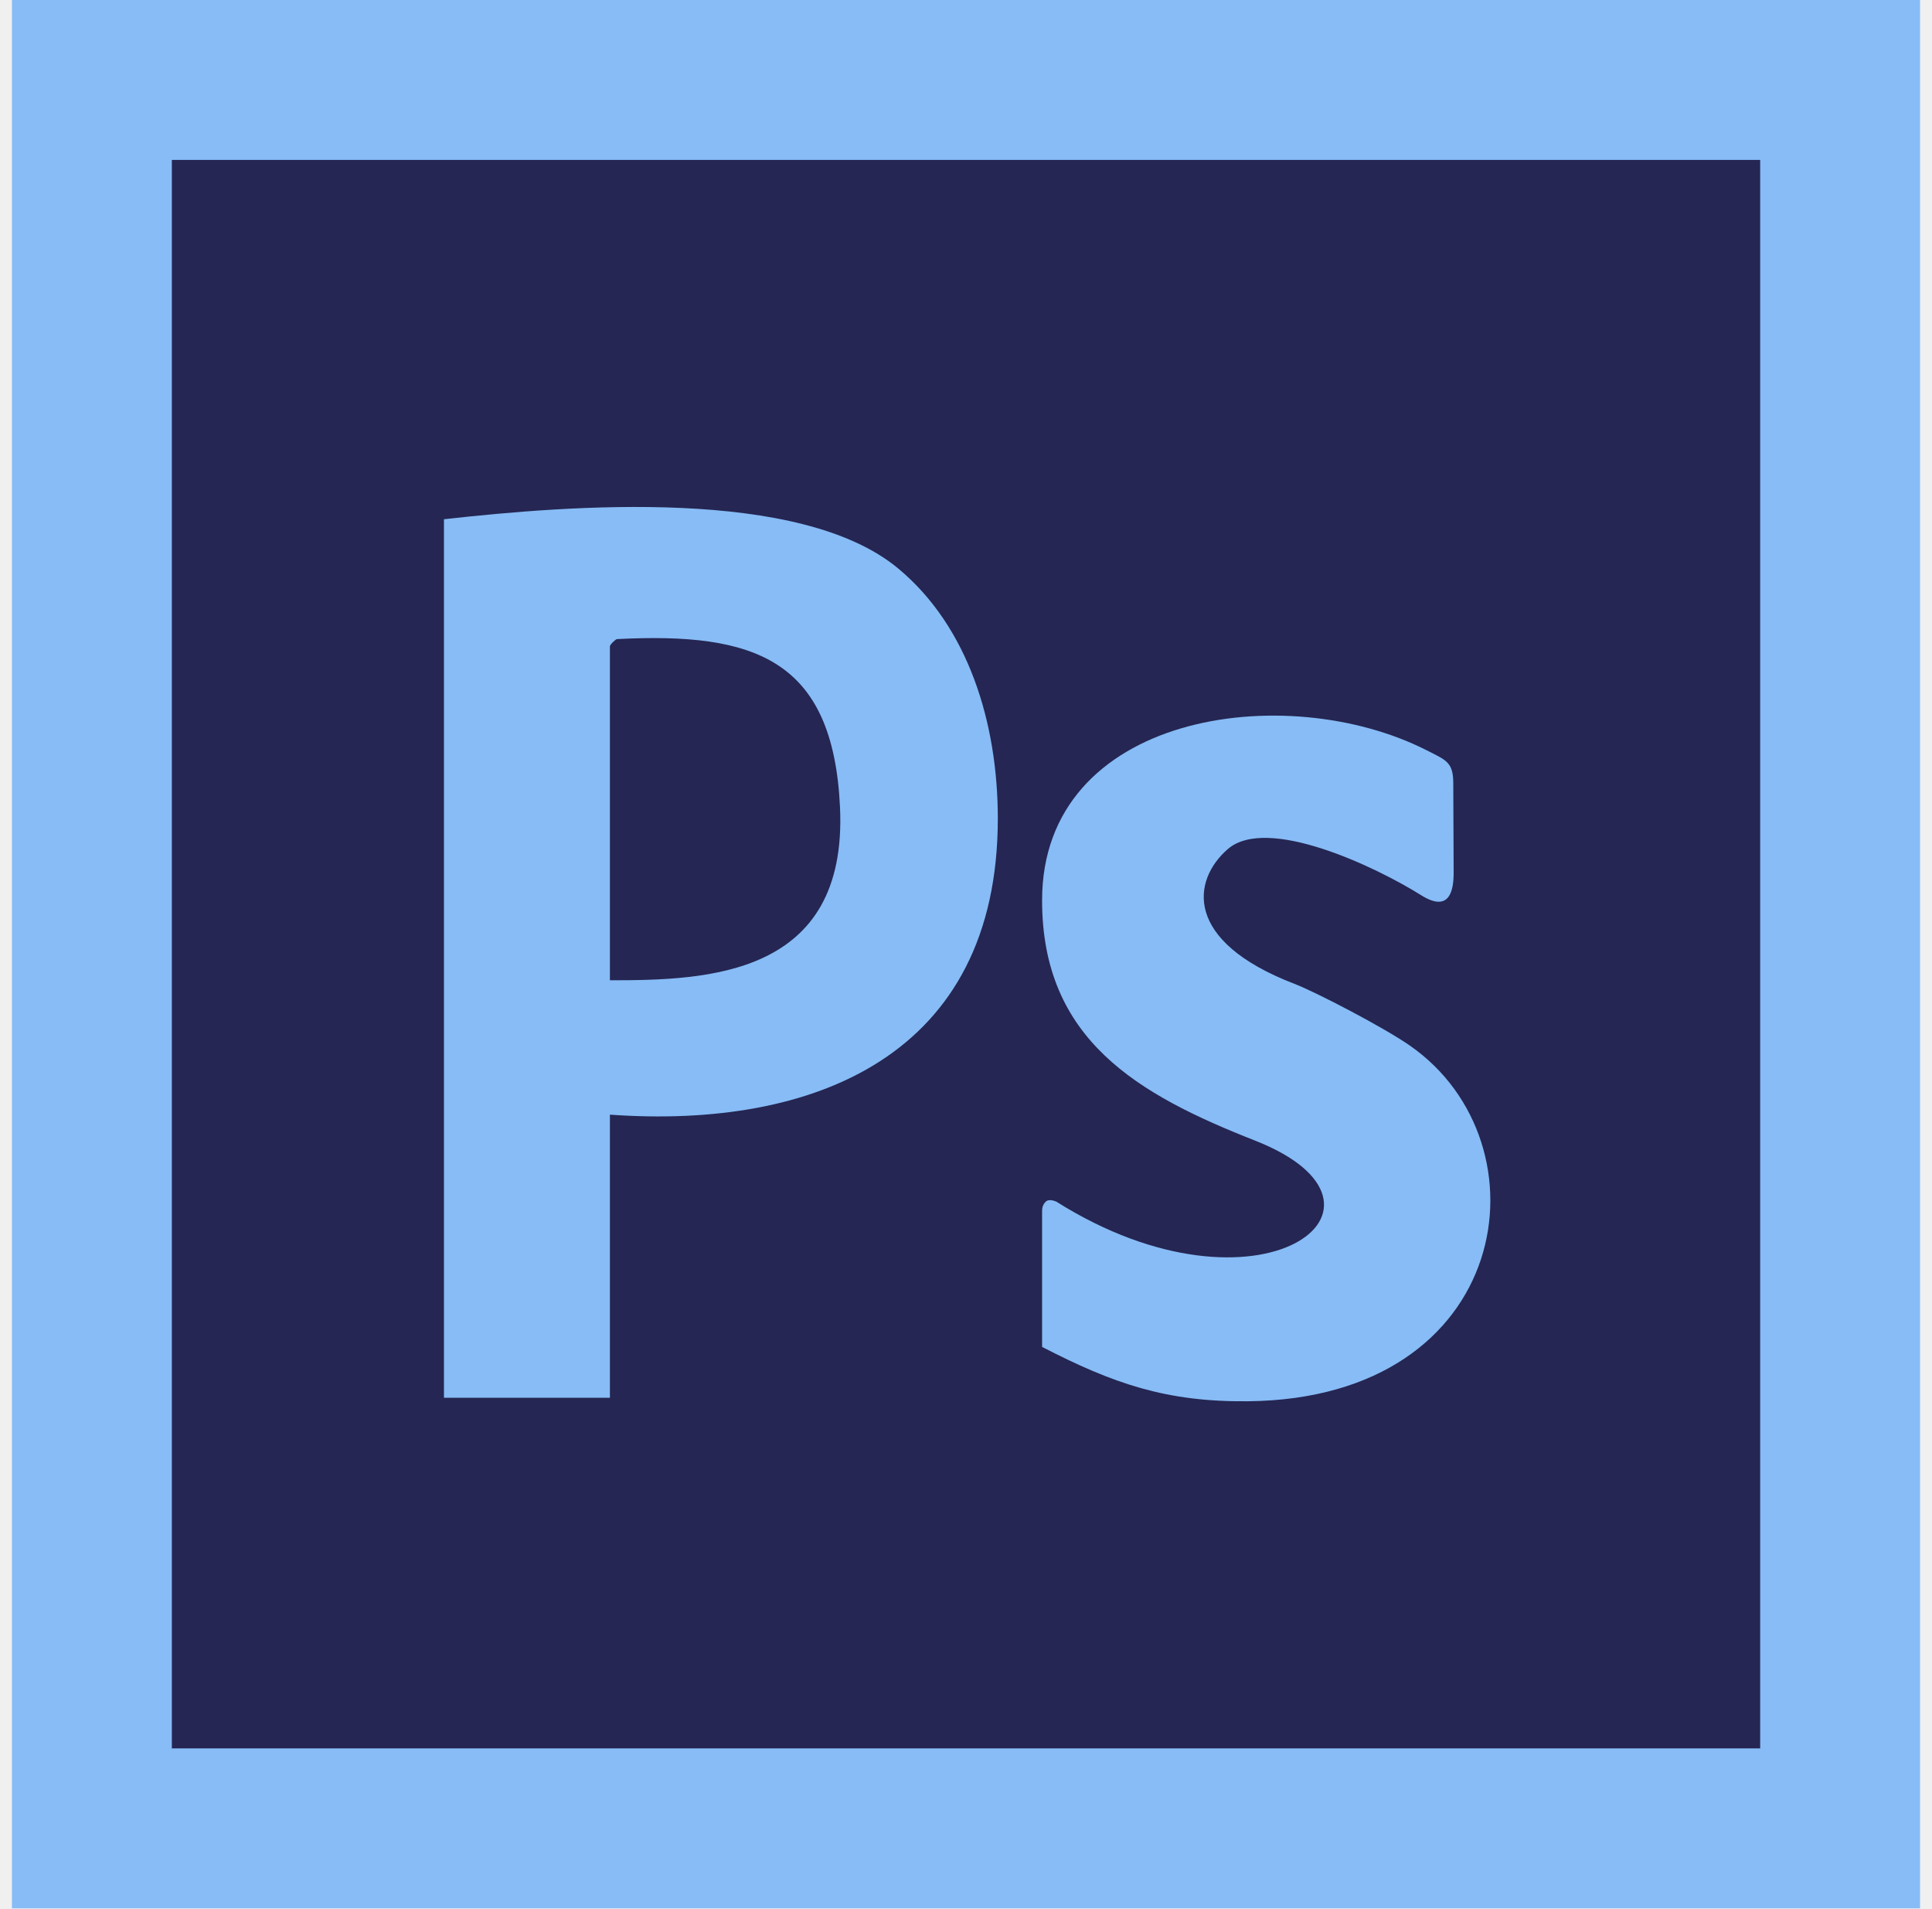
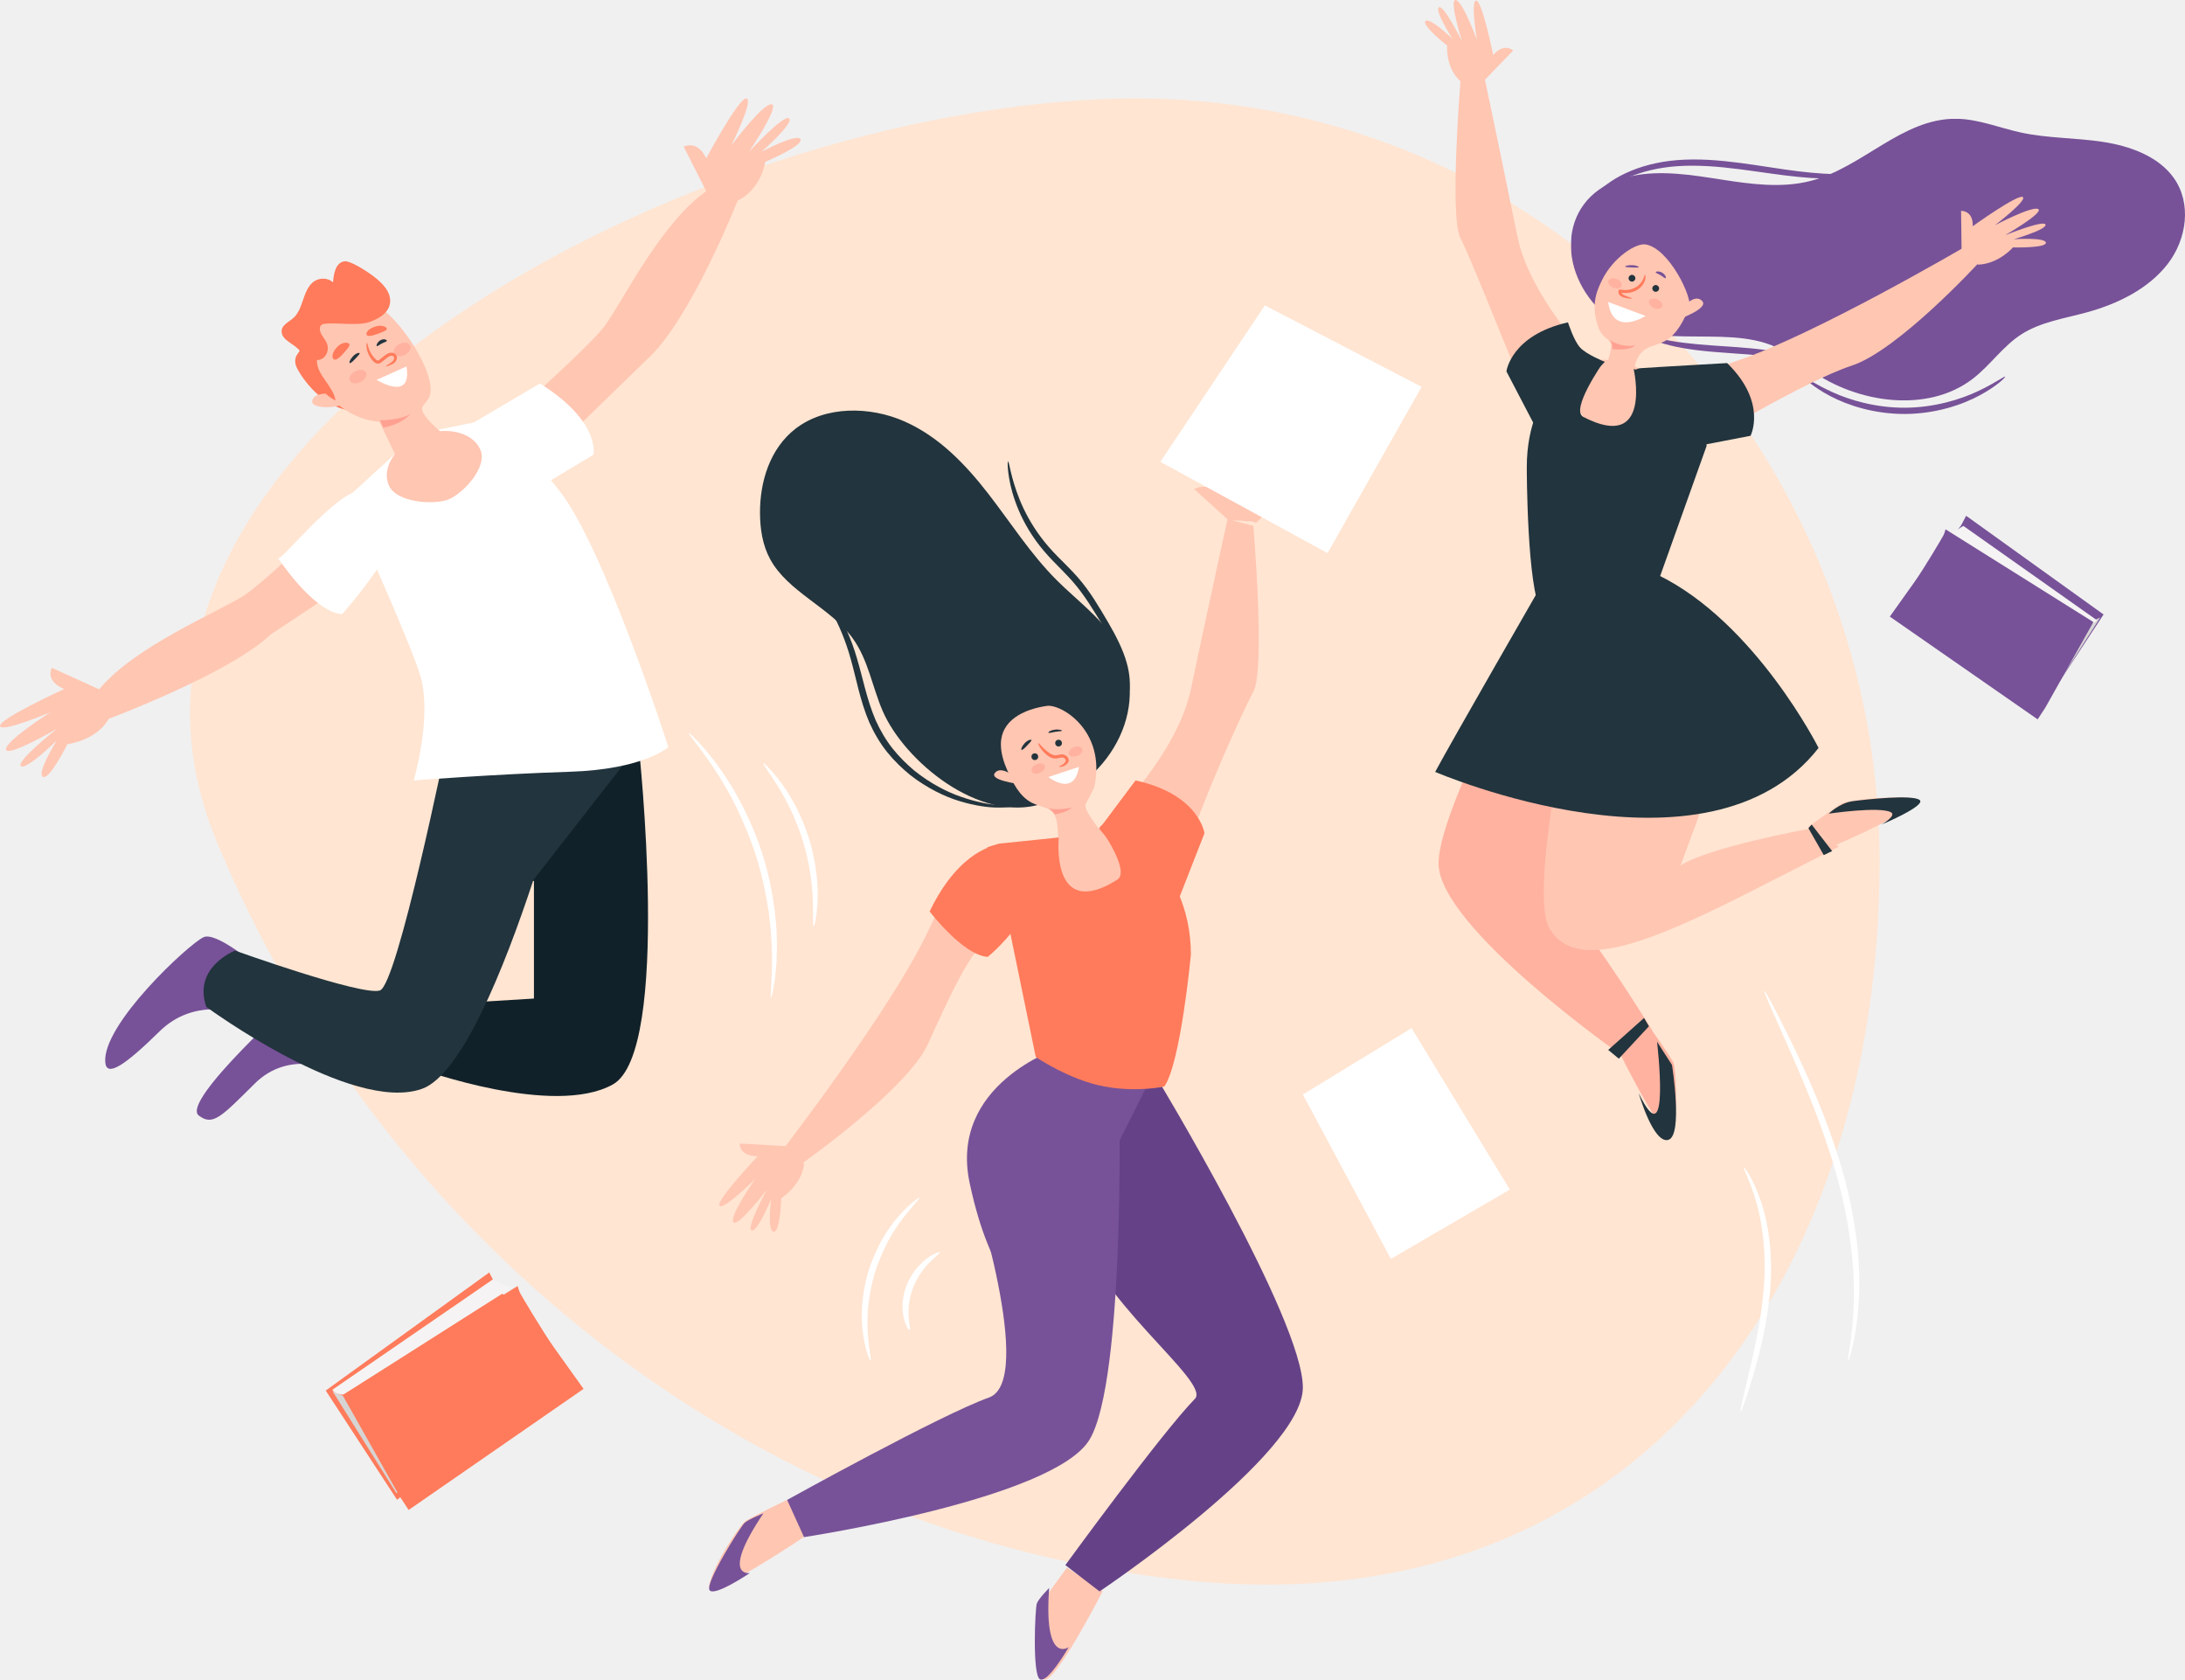
- <svg xmlns="http://www.w3.org/2000/svg" width="81" height="80" viewBox="0 0 81 80" fill="none">
-   <path d="M80.5 0H0.5V80H80.5V0Z" fill="#87BCF6" />
-   <path d="M73.796 6.704H7.205V73.295H73.796V6.704Z" fill="#252653" />
-   <path fill-rule="evenodd" clip-rule="evenodd" d="M59.812 31.452C53.889 28.446 43.69 29.902 43.69 37.745C43.69 43.586 47.706 45.885 52.617 47.815C59.595 50.556 52.813 55.736 44.294 50.379C44.294 50.379 43.989 50.228 43.839 50.379C43.69 50.53 43.69 50.681 43.69 50.837C43.69 50.988 43.69 56.465 43.69 56.465C46.667 57.999 48.89 58.779 52.327 58.743C63.416 58.628 65.013 47.945 59.115 43.836C58.045 43.087 55.181 41.594 54.276 41.246C49.588 39.446 49.986 36.887 51.474 35.597C53.118 34.167 57.678 36.331 59.595 37.537C60.758 38.26 60.95 37.361 60.945 36.57L60.929 32.83C60.929 31.941 60.624 31.868 59.812 31.452ZM25.571 40.793V27.093C25.571 27.026 25.809 26.792 25.871 26.792C31.64 26.495 34.922 27.629 35.217 33.829C35.553 40.944 29.624 41.095 25.571 41.095V40.793ZM18.613 21.767V58.597H25.571V46.728C34.121 47.342 41.834 44.257 41.834 34.313C41.834 30.302 40.593 26.266 37.652 23.827C33.542 20.415 23.938 21.174 18.613 21.767Z" fill="#87BCF6" />
+ <svg xmlns="http://www.w3.org/2000/svg" width="644" height="495" viewBox="0 0 644 495" fill="none">
+   <path fill-rule="evenodd" clip-rule="evenodd" d="M351.763 465.954C220.322 453.421 111.529 363.113 63.859 248C16.189 132.887 195.668 34.828 324.939 29.21C454.21 23.592 554 131.297 554 253.974C554 376.651 483.204 478.487 351.763 465.954Z" fill="#FFE5D2" />
+   <path fill-rule="evenodd" clip-rule="evenodd" d="M513.948 344.003C514.052 343.944 514.696 344.779 515.649 346.424C516.607 348.062 517.798 350.552 518.905 353.764C521.174 360.166 522.599 369.616 521.754 379.923C520.917 390.228 518.489 399.274 516.615 405.713C514.699 412.155 513.288 416.065 513.045 415.999C512.777 415.926 513.729 411.881 515.301 405.376C516.834 398.872 519.02 389.874 519.839 379.78C520.662 369.689 519.491 360.504 517.608 354.154C515.779 347.773 513.646 344.157 513.948 344.003Z" fill="white" />
+   <path fill-rule="evenodd" clip-rule="evenodd" d="M520.018 292.001C520.144 291.949 520.967 293.346 522.339 295.922C523.709 298.497 525.635 302.251 527.914 306.934C532.433 316.301 538.517 329.413 542.929 344.636C545.098 352.251 546.576 359.654 547.325 366.452C548.079 373.249 548.156 379.425 547.779 384.579C547.413 389.735 546.712 393.873 546.037 396.687C545.369 399.506 544.84 401.024 544.721 401C544.347 400.933 545.999 394.727 546.349 384.517C546.786 374.328 545.344 360.172 540.972 345.12C536.61 330.063 530.775 316.944 526.599 307.461C524.496 302.716 522.795 298.875 521.618 296.22C520.468 293.554 519.889 292.055 520.018 292.001Z" fill="white" />
+   <path fill-rule="evenodd" clip-rule="evenodd" d="M270.984 353.01C271.211 353.244 268.988 355.279 266.102 359.058C265.386 360.007 264.608 361.045 263.881 362.231C263.084 363.374 262.392 364.684 261.622 366.038C260.189 368.796 258.829 371.931 257.781 375.344C256.777 378.77 256.192 382.118 255.877 385.186C255.781 386.725 255.642 388.189 255.682 389.561C255.642 390.938 255.724 392.215 255.804 393.385C256.154 398.057 256.91 400.915 256.588 400.999C256.392 401.063 255.148 398.302 254.426 393.521C254.253 392.326 254.088 391.014 254.056 389.594C253.945 388.175 254.025 386.657 254.075 385.059C254.3 381.873 254.854 378.379 255.897 374.824C256.984 371.279 258.45 368.039 260.027 365.225C260.868 363.845 261.64 362.519 262.522 361.375C263.334 360.188 264.203 359.161 265.011 358.237C268.271 354.557 270.856 352.856 270.984 353.01Z" fill="white" />
+   <path fill-rule="evenodd" clip-rule="evenodd" d="M276.985 369.037C277.158 369.285 275.849 370.176 274.138 371.882C273.272 372.724 272.359 373.816 271.461 375.081C270.601 376.367 269.778 377.843 269.13 379.471C268.512 381.106 268.139 382.721 267.926 384.207C267.756 385.695 267.718 387.054 267.818 388.194C267.984 390.475 268.399 391.897 268.089 391.996C267.868 392.079 266.935 390.778 266.365 388.368C266.068 387.166 265.946 385.694 266.022 384.064C266.143 382.439 266.493 380.656 267.171 378.869C267.875 377.09 268.835 375.496 269.865 374.149C270.932 372.822 272.048 371.731 273.113 370.948C275.231 369.361 276.867 368.848 276.985 369.037Z" fill="white" />
+   <path fill-rule="evenodd" clip-rule="evenodd" d="M203.016 216.006C203.118 215.921 204 216.746 205.515 218.32C206.284 219.098 207.193 220.079 208.155 221.288C209.126 222.487 210.295 223.817 211.392 225.417C211.957 226.206 212.551 227.032 213.169 227.894C213.78 228.761 214.334 229.71 214.952 230.669C216.215 232.572 217.347 234.721 218.579 236.963C220.904 241.51 223.128 246.671 224.899 252.265C226.613 257.876 227.701 263.357 228.352 268.373C228.6 270.892 228.878 273.28 228.907 275.529C228.937 276.652 229.015 277.735 228.998 278.779C228.973 279.821 228.947 280.82 228.924 281.775C228.919 283.686 228.699 285.404 228.57 286.914C228.453 288.425 228.253 289.716 228.052 290.766C227.681 292.869 227.413 294.018 227.278 294C226.93 293.956 227.585 289.294 227.53 281.761C227.512 280.819 227.495 279.835 227.476 278.807C227.453 277.78 227.338 276.714 227.274 275.611C227.176 273.4 226.84 271.056 226.549 268.587C225.809 263.669 224.69 258.304 223.007 252.797C221.268 247.306 219.139 242.223 216.944 237.713C215.777 235.49 214.716 233.349 213.535 231.443C212.956 230.483 212.442 229.53 211.875 228.656C211.303 227.785 210.754 226.948 210.23 226.149C205.966 219.796 202.747 216.223 203.016 216.006Z" fill="white" />
+   <path fill-rule="evenodd" clip-rule="evenodd" d="M225.021 225.007C225.186 224.866 227.414 226.865 230.248 230.716C231.674 232.633 233.177 235.05 234.639 237.836C236.06 240.642 237.415 243.827 238.497 247.28C239.546 250.742 240.212 254.124 240.611 257.219C240.961 260.321 241.07 263.131 240.958 265.484C240.762 270.193 240.023 273.032 239.806 273C239.494 272.963 239.744 270.089 239.586 265.483C239.522 263.181 239.275 260.448 238.839 257.442C238.354 254.442 237.654 251.171 236.637 247.808C235.585 244.454 234.319 241.343 233.026 238.573C231.688 235.82 230.347 233.398 229.096 231.431C226.618 227.483 224.781 225.201 225.021 225.007Z" fill="white" />
+   <path fill-rule="evenodd" clip-rule="evenodd" d="M145.925 378.341L144.194 375L96 409.805L117.026 442L165 403.768L145.925 378.341Z" fill="#FF7B5B" />
+   <path fill-rule="evenodd" clip-rule="evenodd" d="M98 410L116.798 440L118 439.505L101.26 411.455L98 410Z" fill="#D7D4D4" />
+   <path fill-rule="evenodd" clip-rule="evenodd" d="M145.341 377L98 409.537C98 409.537 98.198 410.236 99.373 410.667C100.55 411.097 101.23 410.988 101.23 410.988L151 379.377C151 379.377 148.131 378.758 147.09 378.037C146.048 377.314 145.341 377 145.341 377Z" fill="#F5F3F3" />
+   <path fill-rule="evenodd" clip-rule="evenodd" d="M152.556 379L101 411.208L117.745 440.89L120.442 445L172 409.311C172 409.311 166.57 401.73 163.309 397.153C160.049 392.576 153.648 381.782 153.3 381.09C152.951 380.399 152.556 379 152.556 379Z" fill="#FF7B5B" />
+   <path fill-rule="evenodd" clip-rule="evenodd" d="M578.034 154.793L579.488 152L620 181.091L602.326 208L562 176.044L578.034 154.793Z" fill="#775298" />
+   <path fill-rule="evenodd" clip-rule="evenodd" d="M619 182L603.023 207L602 206.589L616.23 183.213L619 182Z" fill="#D7D4D4" />
+   <path fill-rule="evenodd" clip-rule="evenodd" d="M578.699 155L618 182.753C618 182.753 617.834 183.348 616.86 183.716C615.883 184.083 615.318 183.989 615.318 183.989L574 157.028C574 157.028 576.382 156.501 577.246 155.885C578.11 155.268 578.699 155 578.699 155Z" fill="#F5F3F3" />
+   <path fill-rule="evenodd" clip-rule="evenodd" d="M573.432 156L617 183.328L602.851 208.513L600.571 212L557 181.717C557 181.717 561.59 175.284 564.345 171.401C567.102 167.518 572.509 158.359 572.803 157.772C573.098 157.187 573.432 156 573.432 156Z" fill="#775298" />
+   <path fill-rule="evenodd" clip-rule="evenodd" d="M88.988 103C88.988 103 85.882 104.974 87.434 108.266C88.988 111.557 95.795 121.322 104.991 120.992C105.368 120.98 93.406 103 93.406 103H88.988Z" fill="#FF7B5B" />
+   <path fill-rule="evenodd" clip-rule="evenodd" d="M75 284.112C75 284.112 63.616 274.482 59.971 276.207C55.519 278.315 30.032 301.963 31.028 313.103C31.438 317.666 37.047 313.757 47.041 303.939C57.039 294.122 69.627 298.329 69.627 298.329L75 284.112Z" fill="#775298" />
+   <path fill-rule="evenodd" clip-rule="evenodd" d="M102 300.788L88.378 293C88.378 293 53.069 324.548 58.585 328.755C62.769 331.944 65.229 329.083 75.137 319.289C85.044 309.498 97.596 315.128 97.596 315.128L102 300.788Z" fill="#775298" />
+   <path fill-rule="evenodd" clip-rule="evenodd" d="M185.432 198L188 232L131 218.154L185.432 198Z" fill="#F3A683" />
+   <path fill-rule="evenodd" clip-rule="evenodd" d="M131.39 219C131.39 219 181.572 221.955 188.254 219.872C188.254 219.872 198.06 309.893 180.611 319.605C163.16 329.32 124 315.096 124 315.096L134.573 295.669L157.37 294.281V259.591L155.735 259.937L131.39 219Z" fill="#112129" />
+   <path fill-rule="evenodd" clip-rule="evenodd" d="M69.27 280.148C69.27 280.148 56.758 284.985 60.806 296.732C60.806 296.732 103.519 328.168 124.303 320.913C135.947 316.849 148.456 285.84 157.206 259.347L188 219.868C188 219.868 173.477 220.55 168.632 220.533C159.372 220.5 131.629 219 131.629 219C131.629 219 117.138 290.168 111.975 291.894C106.811 293.62 69.27 280.148 69.27 280.148Z" fill="#22343D" />
+   <path fill-rule="evenodd" clip-rule="evenodd" d="M143 129.376C143 129.376 172.989 103.072 178.171 96.148C183.353 89.227 194.463 66.038 208.157 56.348L201.494 43.196C201.494 43.196 205.568 41.12 208.157 46.656C208.157 46.656 217.782 28.66 220.004 29.005C222.227 29.351 215.563 42.85 215.563 42.85C215.563 42.85 224.82 30.389 227.411 30.736C230 31.082 220.746 44.743 220.746 44.743C220.746 44.743 231.111 33.505 232.593 34.889C234.074 36.274 224.448 44.743 224.448 44.743C224.448 44.743 234.813 39.18 235.924 41.014C237.035 42.85 225.559 47.694 225.559 47.694C225.559 47.694 224.448 55.655 217.415 59.115C217.415 59.115 203.488 94.292 190.9 105.712L150.464 145L143 129.376Z" fill="#FFC6B2" />
+   <path fill-rule="evenodd" clip-rule="evenodd" d="M107.59 143C107.59 143 79.304 170.751 71.886 175.524C64.466 180.296 39.672 190.452 29.228 203.149L15.285 196.805C15.285 196.805 13.037 200.587 18.909 203.057C18.909 203.057 -0.345 211.875 0.005 213.954C0.351 216.031 14.786 209.936 14.786 209.936C14.786 209.936 1.432 218.462 1.777 220.883C2.122 223.304 16.753 214.791 16.753 214.791C16.753 214.791 4.691 224.363 6.152 225.758C7.61 227.154 16.72 218.248 16.72 218.248C16.72 218.248 10.699 227.873 12.644 228.927C14.586 229.98 19.852 219.312 19.852 219.312C19.852 219.312 28.338 218.352 32.09 211.816C32.09 211.816 67.569 198.576 79.849 186.931L124 157.591L107.59 143Z" fill="#FFC6B2" />
+   <path fill-rule="evenodd" clip-rule="evenodd" d="M118.415 131.969L104 145.133L107.656 159.972C107.656 159.972 121.857 191.778 124.004 199.537C127.342 211.603 121.944 230 121.944 230C121.944 230 146.02 228.135 167.927 227.443C189.833 226.749 197 220.166 197 220.166C197 220.166 178.006 161.154 164.892 144.657C151.777 128.164 147.007 123 147.007 123L127.698 126.937L118.415 131.969Z" fill="white" />
+   <path fill-rule="evenodd" clip-rule="evenodd" d="M159.948 143L174.907 134.005C174.907 134.005 177.192 124.368 159.153 113L138 125.475L159.948 143Z" fill="white" />
+   <path fill-rule="evenodd" clip-rule="evenodd" d="M106.75 144.277C98.585 145.342 83.664 164.584 82 164.548C82 164.548 92.501 180.483 100.82 181C100.82 181 137.427 140.276 106.75 144.277Z" fill="white" />
+   <path fill-rule="evenodd" clip-rule="evenodd" d="M136 132.031C136 132.031 123.989 123.624 124.405 120.272C124.511 119.428 126.176 118.057 126.608 116.841C128.937 110.295 117.709 93.429 110.81 89.874C105.383 87.078 107.762 86.831 96.34 93.19C84.918 99.549 91.425 110.545 96.526 116.232C101.348 121.608 106.87 123.911 111.839 124.299L118.903 139L136 132.031Z" fill="#FFC6B2" />
+   <path fill-rule="evenodd" clip-rule="evenodd" d="M114.597 143.011C112.363 137.804 116.593 131.245 124.047 128.357C131.504 125.467 139.355 127.346 141.594 132.55C143.826 137.756 136.325 145.582 132.138 147.205C127.95 148.828 116.83 148.216 114.597 143.011Z" fill="#FFC6B2" />
+   <path fill-rule="evenodd" clip-rule="evenodd" d="M96.358 116.004C96.358 116.004 92.451 115.809 92.018 118.157C91.583 120.506 99.178 120.506 102 118.744L96.358 116.004Z" fill="#FFC6B2" />
+   <path fill-rule="evenodd" clip-rule="evenodd" d="M98.901 118C98.162 113.626 93.177 110.373 93.425 106.111C95.815 106.129 97.35 103.362 96.263 100.996C95.834 100.067 95.109 99.272 94.646 98.355C94.184 97.439 94.061 96.239 94.77 95.722C95.106 95.477 95.561 95.434 95.996 95.394C99.539 95.053 105.609 96.047 108.87 94.917C111.975 93.841 115.301 91.749 114.978 88.193C114.696 85.097 111.771 82.587 109.085 80.69C107.546 79.602 103.148 76.758 101.489 77.016C98.956 77.41 98.342 80.57 98.16 83.214C96.388 81.637 93.775 81.889 92.234 83.173C90.694 84.456 89.964 86.495 89.294 88.463C88.621 90.432 87.909 92.476 86.389 93.784C84.973 95.003 82.733 95.925 83.026 97.998C83.376 100.469 86.828 101.348 88.424 103.455C88.031 102.938 87.698 106.237 87.924 106.796C88.605 108.481 90.305 109.596 91.534 110.884C94.152 113.631 95.432 116.397 98.901 118Z" fill="#FF7B5B" />
+   <path fill-rule="evenodd" clip-rule="evenodd" d="M119.8 108L111 111.941C111 111.941 121.57 118.586 119.8 108Z" fill="white" />
+   <path fill-rule="evenodd" clip-rule="evenodd" d="M107.856 109.766C108.317 110.636 107.635 111.893 106.333 112.574C105.032 113.255 103.604 113.103 103.143 112.234C102.684 111.364 103.365 110.108 104.666 109.426C105.969 108.745 107.395 108.897 107.856 109.766Z" fill="#FFB2A0" />
+   <path fill-rule="evenodd" clip-rule="evenodd" d="M120.856 101.766C121.317 102.636 120.635 103.893 119.333 104.574C118.032 105.255 116.604 105.103 116.143 104.234C115.684 103.364 116.365 102.107 117.666 101.426C118.969 100.745 120.395 100.897 120.856 101.766Z" fill="#FFB2A0" />
+   <path fill-rule="evenodd" clip-rule="evenodd" d="M113.791 107.985C113.751 107.936 113.914 107.731 114.293 107.47C114.655 107.203 115.284 106.916 115.751 106.435C116.214 105.97 116.38 104.999 115.672 104.862C114.936 104.624 114.099 105.43 113.141 106.196C112.903 106.384 112.669 106.571 112.436 106.754C112.219 106.945 111.762 107.224 111.288 107.167C110.384 107.028 109.999 106.452 109.652 106.067C108.958 105.216 108.529 104.325 108.292 103.555C107.822 101.997 108.033 100.992 108.146 101C108.304 100.993 108.356 101.96 108.953 103.33C109.254 104.01 109.704 104.784 110.359 105.514C110.679 105.884 111.081 106.23 111.367 106.241C111.487 106.246 111.581 106.207 111.807 106.027C112.037 105.843 112.268 105.656 112.503 105.469C112.986 105.096 113.404 104.719 113.956 104.368C114.493 104.023 115.258 103.805 115.944 104.027C116.675 104.211 117.105 105.025 116.978 105.592C116.895 106.169 116.594 106.594 116.253 106.905C115.531 107.481 114.886 107.62 114.48 107.794C114.063 107.945 113.835 108.039 113.791 107.985Z" fill="#FF7B5B" />
+   <path fill-rule="evenodd" clip-rule="evenodd" d="M112 123.851C112 123.851 117.834 123.883 121 122C121 122 118.322 125.177 112.964 126L112 123.851Z" fill="#FFA192" />
+   <path fill-rule="evenodd" clip-rule="evenodd" d="M113.997 100.444C113.952 100.743 113.263 100.835 112.535 101.229C111.797 101.595 111.264 102.137 111.059 101.968C110.848 101.832 111.197 100.754 112.194 100.239C113.189 99.722 114.062 100.163 113.997 100.444Z" fill="#22343D" />
+   <path fill-rule="evenodd" clip-rule="evenodd" d="M103.063 106.973C102.849 106.819 103.184 105.931 103.998 105.042C104.822 104.135 105.875 103.832 105.986 104.086C106.103 104.333 105.462 104.908 104.74 105.706C104.007 106.501 103.294 107.141 103.063 106.973Z" fill="#22343D" />
+   <path fill-rule="evenodd" clip-rule="evenodd" d="M98.351 105.88C97.922 105.566 97.589 104.222 99.227 102.412C100.881 100.561 102.729 100.887 102.95 101.401C103.188 101.906 102.573 102.624 101.122 104.252C99.648 105.874 98.814 106.224 98.351 105.88Z" fill="#FF7B5B" />
+   <path fill-rule="evenodd" clip-rule="evenodd" d="M108.074 98.692C107.829 98.295 108.099 97.14 110.301 96.336C112.533 95.504 114.021 96.421 114 96.898C113.996 97.372 113.155 97.704 111.194 98.436C109.218 99.155 108.338 99.124 108.074 98.692Z" fill="#FF7B5B" />
+   <path fill-rule="evenodd" clip-rule="evenodd" d="M590.994 111.019C591.143 111.155 588.692 113.688 583.605 116.448C578.582 119.205 570.678 121.937 561.587 121.999C552.495 122.061 544.548 119.435 539.48 116.747C534.352 114.058 531.86 111.556 532.006 111.418C532.218 111.172 535.005 113.282 540.141 115.592C545.227 117.911 552.893 120.213 561.571 120.155C570.252 120.094 577.878 117.689 582.928 115.302C588.024 112.922 590.779 110.775 590.994 111.019Z" fill="#775298" />
+   <path fill-rule="evenodd" clip-rule="evenodd" d="M535.997 107.952C535.859 108.241 533.164 107.173 528.624 106.206C526.362 105.696 523.616 105.302 520.558 104.939C517.489 104.615 514.097 104.357 510.514 104.114C506.93 103.874 503.5 103.598 500.384 103.23C497.269 102.835 494.469 102.365 492.163 101.769C487.533 100.615 484.911 99.249 485.002 99.056C485.123 98.765 487.88 99.664 492.465 100.453C494.752 100.87 497.512 101.193 500.586 101.485C503.667 101.754 507.069 101.974 510.658 102.215C514.249 102.459 517.685 102.774 520.798 103.2C523.909 103.667 526.7 104.211 528.983 104.903C533.567 106.24 536.1 107.77 535.997 107.952Z" fill="#775298" />
+   <mask id="mask0_0_574" style="mask-type:luminance" maskUnits="userSpaceOnUse" x="463" y="35" width="181" height="83">
+     <path fill-rule="evenodd" clip-rule="evenodd" d="M463 35H644V118H463V35Z" fill="white" />
+   </mask>
+   <g mask="url(#mask0_0_574)">
+     <path fill-rule="evenodd" clip-rule="evenodd" d="M481.206 51.812C489.821 50.101 498.746 51.574 507.432 52.928C516.119 54.283 525.137 55.505 533.63 53.323C548.963 49.383 560.604 34.884 576.505 35.001C583.052 35.048 589.223 37.665 595.602 39.05C603.523 40.77 611.775 40.585 619.799 41.812C627.824 43.039 636.113 46.06 640.649 52.377C646.029 59.873 644.554 70.447 638.908 77.771C633.262 85.097 624.221 89.556 614.957 92.083C608.495 93.846 601.611 94.865 596.019 98.372C590.363 101.92 586.67 107.629 581.4 111.663C568.176 121.785 547.596 118.884 533.936 109.283C530.504 106.871 527.324 104.072 523.468 102.307C507.785 95.122 485.229 104.633 471.722 91.56C458.005 78.284 459.96 56.029 481.206 51.812Z" fill="#775298" />
+   </g>
+   <path fill-rule="evenodd" clip-rule="evenodd" d="M477 309.509C477 309.509 491.259 338.745 492.927 333.331C494.591 327.916 494.041 314.913 493.147 313.057C492.25 311.201 486.421 303 486.421 303L477 309.509Z" fill="#FFB2A0" />
+   <path fill-rule="evenodd" clip-rule="evenodd" d="M581 75.851C582.316 77.422 581.437 75.735 582.927 78C589.122 77.799 593.28 72.917 593.28 72.917C593.28 72.917 603.113 73.159 602.999 71.523C602.887 69.885 593.573 70.497 593.573 70.497C593.573 70.497 603.426 67.615 602.885 66.176C602.348 64.738 590.973 69.324 590.973 69.324C590.973 69.324 602.451 62.688 600.755 61.624C599.061 60.562 588.017 66.355 588.017 66.355C588.017 66.355 597.615 59.012 596.176 58.066C594.74 57.12 581.427 66.676 581.427 66.676C581.621 61.975 578 62.139 578 62.139L578.149 73.618C578.149 73.618 580.393 75.129 581 75.851Z" fill="#FFC6B2" />
+   <path fill-rule="evenodd" clip-rule="evenodd" d="M433.761 23.53C431.618 23.902 433.28 23.201 430.498 24C425.928 19.899 426.535 13.454 426.535 13.454C426.535 13.454 418.871 7.382 420.142 6.196C421.42 5.006 428.069 11.406 428.069 11.406C428.069 11.406 422.659 2.914 424.114 2.151C425.568 1.388 430.905 12.158 430.905 12.158C430.905 12.158 426.978 -0.256 429.043 0.004C431.104 0.264 435.312 11.752 435.312 11.752C435.312 11.752 433.332 -0.008 435.111 0.178C436.893 0.362 440.098 16.195 440.098 16.195C443.363 12.452 446 14.884 446 14.884L437.723 23.451C437.723 23.451 434.747 23.361 433.761 23.53Z" fill="#FFC6B2" />
+   <path fill-rule="evenodd" clip-rule="evenodd" d="M484.982 72.03C482.207 71.602 475.496 75.788 472.138 82.612C470.259 86.431 468.965 90.31 471.122 96.521C472.138 99.443 474.264 99.809 474.739 101.117C475.339 102.774 473.352 107.997 473.352 107.997L481.274 111C481.789 107.412 482.372 103.802 486.268 102.245C487.725 101.661 489.285 101.292 490.661 100.552C494.372 98.555 496.354 94.187 497.879 90.61C499.017 87.939 491.941 73.101 484.982 72.03Z" fill="#FFC6B2" />
+   <path fill-rule="evenodd" clip-rule="evenodd" d="M476.335 172.94L463.104 168C463.104 168 423.837 235.76 424.001 254.561C424.163 273.36 477.932 311 477.932 311L487 303.707C487 303.707 470.399 276.771 461.525 267.274C452.65 257.775 476.335 172.94 476.335 172.94Z" fill="#FFB2A0" />
+   <path fill-rule="evenodd" clip-rule="evenodd" d="M541.149 249C541.149 249 570.033 236.489 564.229 235.384C558.425 234.284 544.851 235.8 542.982 236.762C541.11 237.726 533 243.693 533 243.693L541.149 249Z" fill="#FFC6B2" />
+   <path fill-rule="evenodd" clip-rule="evenodd" d="M489.123 172L469.113 178.785C469.113 178.785 449.098 260.835 456.739 273.716C464.378 286.603 485.837 278.076 516.4 262.53L542 249.506L533.455 244.205C533.455 244.205 503.666 249.645 495.3 255.07C495.3 255.07 499.666 243.541 505.487 227.267C511.307 210.992 515.322 194.378 489.123 172Z" fill="#FFC6B2" />
+   <path fill-rule="evenodd" clip-rule="evenodd" d="M464 115.537C464 110.002 465.912 106 471.851 106C477.79 106 486 107.94 486 113.475C486 119.012 481.32 128 475.378 128C469.439 128 464 121.073 464 115.537Z" fill="#FFC6B2" />
+   <path fill-rule="evenodd" clip-rule="evenodd" d="M469 106.07C469 106.07 450.819 87.587 447.182 69.481C443.544 51.378 437.365 22 437.365 22L430.455 23.869C430.455 23.869 427.181 64.018 430.455 70.165C433.727 76.314 449.718 117.25 454.587 128L469 106.07Z" fill="#FFC6B2" />
+   <path fill-rule="evenodd" clip-rule="evenodd" d="M488 119.777C488 119.777 489.397 114.018 512.368 106.192C535.339 98.366 578.676 73 578.676 73L583 77.658C583 77.658 559.453 103.271 545.754 107.763C532.054 112.257 502.958 129.971 499.964 131.388C495.437 133.533 495.492 136.231 488 119.777Z" fill="#FFC6B2" />
+   <path fill-rule="evenodd" clip-rule="evenodd" d="M468.471 106C468.471 106 450 111.585 450 137.805C450 137.805 450.012 173.715 454.365 180.248C454.365 180.248 461.442 181.94 470.265 180.248C479.516 178.474 488.471 172.106 488.471 172.106L503 131.413L501.262 112.347L481.507 108.788C481.507 108.788 487.174 133.495 466.67 122.873C462.686 120.809 472.533 106.792 472.533 106.792L468.471 106Z" fill="#22343D" />
+   <path fill-rule="evenodd" clip-rule="evenodd" d="M453.165 127L444 109.456C444 109.456 445.314 98.814 462.139 95C462.139 95 463.841 100.365 465.706 102.414C467.57 104.462 473 106.643 473 106.643L453.165 127Z" fill="#22343D" />
+   <path fill-rule="evenodd" clip-rule="evenodd" d="M487.016 134L515.947 128.431C515.947 128.431 520.977 118.643 509.05 107C509.05 107 486.483 108.28 483.562 108.508C480.687 108.732 482.661 110.812 482.661 110.812L487.016 134Z" fill="#22343D" />
+   <path fill-rule="evenodd" clip-rule="evenodd" d="M454.744 171.723C454.744 171.723 427.501 219.032 423 227.485C423 227.485 503.373 262.163 536 220.422C536 220.422 517.441 183.527 488.749 169.481L476.372 166L455.228 171.496" fill="#22343D" />
+   <path fill-rule="evenodd" clip-rule="evenodd" d="M496.858 89.71C496.858 89.71 499.879 86.611 501.737 88.756C503.595 90.901 495 94 495 94L496.858 89.71Z" fill="#FFC6B2" />
+   <path fill-rule="evenodd" clip-rule="evenodd" d="M553.999 50.469C554.03 50.57 552.825 51.057 550.525 51.568C548.231 52.083 544.827 52.551 540.599 52.632C536.373 52.711 531.348 52.36 525.848 51.663C520.343 50.981 514.364 49.98 508.073 49.339C501.792 48.712 495.753 48.597 490.404 49.404C485.054 50.197 480.424 51.834 476.884 53.746C473.344 55.673 470.881 57.811 469.369 59.429C467.849 61.048 467.164 62.082 467.01 61.995C466.925 61.954 467.383 60.789 468.761 58.974C470.13 57.164 472.546 54.776 476.15 52.617C479.751 50.471 484.537 48.627 490.098 47.705C495.667 46.768 501.895 46.84 508.285 47.48C514.681 48.132 520.668 49.191 526.108 49.958C531.547 50.74 536.463 51.219 540.603 51.309C548.901 51.526 553.924 50.15 553.999 50.469Z" fill="#775298" />
+   <path fill-rule="evenodd" clip-rule="evenodd" d="M480.985 87.913C480.976 88.022 480.072 88.098 478.691 87.698C478.349 87.593 477.946 87.456 477.571 87.155C477.385 87.005 477.213 86.805 477.108 86.566C476.957 86.23 476.968 85.849 477.118 85.559C477.163 85.501 477.16 85.362 477.247 85.359L477.516 85.352C477.688 85.331 477.891 85.38 478.09 85.413C478.455 85.474 478.572 85.464 478.832 85.48C479.287 85.489 479.759 85.448 480.23 85.357C482.159 85.002 483.449 83.776 484.028 82.769C484.634 81.754 484.688 80.991 484.849 81C484.964 80.987 485.189 81.798 484.688 83.022C484.433 83.622 483.989 84.31 483.273 84.914C482.561 85.516 481.574 86.011 480.454 86.225C479.895 86.334 479.333 86.375 478.791 86.35C478.556 86.34 478.185 86.299 478.076 86.278C477.977 86.264 477.989 86.244 477.97 86.255C477.958 86.265 477.952 86.282 477.953 86.306C477.993 86.423 478.066 86.534 478.168 86.634C478.375 86.838 478.674 86.989 478.966 87.116C480.161 87.628 481.008 87.779 480.985 87.913Z" fill="#FF7B5B" />
+   <path fill-rule="evenodd" clip-rule="evenodd" d="M474 89L485 93.105C485 93.105 475.333 99.418 474 89Z" fill="white" />
+   <path fill-rule="evenodd" clip-rule="evenodd" d="M489.885 90.425C489.517 91.078 488.375 91.191 487.334 90.68C486.293 90.17 485.747 89.227 486.114 88.576C486.483 87.923 487.626 87.808 488.667 88.319C489.708 88.831 490.253 89.773 489.885 90.425Z" fill="#FFB2A0" />
+   <path fill-rule="evenodd" clip-rule="evenodd" d="M477.92 84.312C477.611 85.008 476.502 85.21 475.442 84.761C474.382 84.312 473.771 83.384 474.08 82.688C474.388 81.992 475.498 81.79 476.558 82.239C477.618 82.688 478.229 83.616 477.92 84.312Z" fill="#FFB2A0" />
+   <path fill-rule="evenodd" clip-rule="evenodd" d="M474 100C474 100 477.915 102.637 482 101.788C482 101.788 480.592 103.486 475.17 102.863C475.17 102.863 475.62 100.991 474 100Z" fill="#FFA192" />
+   <path fill-rule="evenodd" clip-rule="evenodd" d="M489 85C489 85.552 488.552 86 488 86C487.448 86 487 85.552 487 85C487 84.448 487.448 84 488 84C488.552 84 489 84.448 489 85Z" fill="#22343D" />
+   <path fill-rule="evenodd" clip-rule="evenodd" d="M482 82C482 82.552 481.551 83 480.999 83C480.447 83 480 82.552 480 82C480 81.448 480.447 81 480.999 81C481.551 81 482 81.448 482 82Z" fill="#22343D" />
+   <path fill-rule="evenodd" clip-rule="evenodd" d="M490.902 81.989C490.652 82.085 490.17 81.554 489.439 81.124C488.724 80.675 487.999 80.473 488 80.227C487.977 79.991 488.989 79.8 489.972 80.4C490.956 80.996 491.151 81.918 490.902 81.989Z" fill="#775298" />
+   <path fill-rule="evenodd" clip-rule="evenodd" d="M479 78.53C478.983 78.349 479.86 78.121 481.034 78.143C482.229 78.161 483.111 78.573 482.989 78.745C482.876 78.919 482.044 78.844 480.996 78.83C479.942 78.808 479.017 78.727 479 78.53Z" fill="#775298" />
+   <path fill-rule="evenodd" clip-rule="evenodd" d="M483 322.211C483 322.211 487.282 337.152 491.704 335.929C496.125 334.707 492.801 313.854 492.801 313.854L488.389 307C488.389 307 492.534 341.905 483 322.211Z" fill="#22343D" />
+   <path fill-rule="evenodd" clip-rule="evenodd" d="M539 239.789C539 239.789 542.191 236.639 546.059 236.115C549.929 235.59 563.757 234.103 565.788 235.765C567.82 237.427 554.58 243 554.58 243C554.58 243 559.193 240.341 557.278 239.352C553.892 237.602 539 239.789 539 239.789Z" fill="#22343D" />
+   <path fill-rule="evenodd" clip-rule="evenodd" d="M533 244.065L537.529 252L540 250.816L533.96 243L533 244.065Z" fill="#22343D" />
+   <path fill-rule="evenodd" clip-rule="evenodd" d="M484.566 300L474 309.419L477.131 312L486 302.452L484.566 300Z" fill="#22343D" />
+   <path fill-rule="evenodd" clip-rule="evenodd" d="M260.123 209.46C257.08 202.387 255.911 194.512 251.37 188.182C244.836 179.074 232.285 174.555 226.983 164.768C224.73 160.612 224.024 155.857 224 151.197C223.957 141.976 226.904 132.173 234.508 126.314C243.245 119.58 256.355 119.674 266.588 124.197C276.818 128.721 284.635 136.932 291.282 145.508C297.929 154.084 303.748 163.287 311.488 171.015C317.228 176.746 324.035 181.688 328.358 188.42C340.209 206.877 328.015 230.229 307.093 236.891C288.709 242.742 266.483 224.249 260.123 209.46Z" fill="#22343D" />
+   <path fill-rule="evenodd" clip-rule="evenodd" d="M234.502 340.809C236.334 342.235 234.335 341.247 237 342.891C236.405 349.195 230.247 353.166 230.247 353.166C230.247 353.166 229.987 363.203 228.009 362.997C226.026 362.794 227.296 353.332 227.296 353.332C227.296 353.332 223.241 363.218 221.526 362.589C219.812 361.962 226.019 350.618 226.019 350.618C226.019 350.618 217.319 361.955 216.124 360.168C214.93 358.382 222.585 347.442 222.585 347.442C222.585 347.442 213.133 356.824 212.065 355.305C210.999 353.79 223.345 340.742 223.345 340.742C217.631 340.683 218.035 337 218.035 337L231.953 337.782C231.953 337.782 233.659 340.15 234.502 340.809Z" fill="#FFC6B2" />
+   <path fill-rule="evenodd" clip-rule="evenodd" d="M366.657 153.511C369.048 153.898 367.193 153.167 370.295 154C375.39 149.728 374.714 143.015 374.714 143.015C374.714 143.015 383.258 136.69 381.841 135.455C380.416 134.216 373.004 140.88 373.004 140.88C373.004 140.88 379.034 132.036 377.412 131.24C375.793 130.446 369.843 141.665 369.843 141.665C369.843 141.665 374.221 128.733 371.918 129.004C369.622 129.276 364.93 141.242 364.93 141.242C364.93 141.242 367.136 128.992 365.151 129.186C363.165 129.378 359.954 145.426 359.954 145.426C355.275 141.912 352 144.161 352 144.161L362.24 153.429C362.24 153.429 365.559 153.335 366.657 153.511Z" fill="#FFC6B2" />
+   <path fill-rule="evenodd" clip-rule="evenodd" d="M308.517 208.035C312.819 207.406 325.937 215.368 322.599 231.538C322.32 232.895 320.427 235.884 319.955 237.12C319.36 238.685 324 244.415 324 244.415L312.021 248C311.51 244.611 312.369 239.657 308.498 238.185C307.05 237.634 305.5 237.285 304.134 236.587C300.445 234.7 298.476 230.573 296.961 227.194C295.83 224.669 294.969 221.954 295.001 219.214C295.08 212.315 301.603 209.046 308.517 208.035Z" fill="#FFC6B2" />
+   <path fill-rule="evenodd" clip-rule="evenodd" d="M333 251.986C333 246.206 330.998 244 324.372 244C317.746 244 309 246.206 309 251.986C309 257.766 313.679 265 320.307 265C326.932 265 333 257.766 333 251.986Z" fill="#FFC6B2" />
+   <path fill-rule="evenodd" clip-rule="evenodd" d="M327 241.785C327 241.785 346.999 222.266 350.999 203.145C355.001 184.025 361.799 153 361.799 153L369.399 154.973C369.399 154.973 373.001 197.374 369.399 203.867C365.8 210.362 345.398 255.457 345.799 267L327 241.785Z" fill="#FFC6B2" />
+   <path fill-rule="evenodd" clip-rule="evenodd" d="M290.761 251C290.761 251 283.943 252.082 273.514 274.452C263.086 296.821 231 338.466 231 338.466L236.215 343C236.215 343 267.498 320.993 273.514 307.645C279.529 294.296 287.15 277.7 290.761 278.42C294.369 279.143 309.611 259.297 290.761 251Z" fill="#FFC6B2" />
+   <path fill-rule="evenodd" clip-rule="evenodd" d="M345.45 270L355 245.567C355 245.567 353.527 234.108 334.678 230L324 244.26L345.45 270Z" fill="#FF7B5B" />
+   <path fill-rule="evenodd" clip-rule="evenodd" d="M294.09 249C294.09 249 282.994 249.886 274 268.616C274 268.616 283.891 281.563 291.127 282C291.127 282 318.002 260.22 294.09 249Z" fill="#FF7B5B" />
+   <path fill-rule="evenodd" clip-rule="evenodd" d="M325 468.928C325 468.928 309.063 500.05 307.2 494.288C305.34 488.524 305.954 474.682 306.953 472.706C307.955 470.729 314.47 462 314.47 462L325 468.928Z" fill="#FFC6B2" />
+   <path fill-rule="evenodd" clip-rule="evenodd" d="M325.85 322.252L340.551 317C340.551 317 384.18 389.026 383.999 409.009C383.819 428.99 324.077 469 324.077 469L314 461.246C314 461.246 342.317 422.346 352.176 412.251C357.107 407.203 321.809 382.462 316.463 358.657C311.117 334.852 325.85 322.252 325.85 322.252Z" fill="#654287" />
+   <path fill-rule="evenodd" clip-rule="evenodd" d="M238 452.271C238 452.271 207.781 472.724 209.038 466.984C210.299 461.239 217.907 449.513 219.814 448.209C221.725 446.907 232.042 442 232.042 442L238 452.271Z" fill="#FFC6B2" />
+   <path fill-rule="evenodd" clip-rule="evenodd" d="M286.364 348.479L329.893 325C329.893 325 331.621 406.559 321.171 424.193C310.722 441.828 236.972 453 236.972 453L232 442.035C232 442.035 277.5 416.804 291.47 411.866C305.44 406.926 286.364 348.479 286.364 348.479Z" fill="#775298" />
+   <path fill-rule="evenodd" clip-rule="evenodd" d="M311.726 309C311.726 309 279.646 319.569 285.779 348.567C291.911 377.564 302.132 383 302.132 383L320.529 354.91L339 318.125L320.529 315.945L311.726 309Z" fill="#775298" />
+   <path fill-rule="evenodd" clip-rule="evenodd" d="M327.502 241C327.502 241 351 253.377 351 281.346C351 281.346 348.015 313.231 343.177 320.198C343.177 320.198 335.313 322.003 325.507 320.198C315.226 318.306 305.277 311.514 305.277 311.514L297.247 272.477L291 249.683L294.387 248.633L312.059 246.809C312.059 246.809 309.52 271.621 329.253 259.3C333.409 256.704 324.079 243.766 324.079 243.766L327.502 241Z" fill="#FF7B5B" />
+   <path fill-rule="evenodd" clip-rule="evenodd" d="M342 136.105L391.28 163L419 114.013L372.8 90L342 136.105Z" fill="white" />
+   <path fill-rule="evenodd" clip-rule="evenodd" d="M409.948 371L445 350.577L416.041 303L384 322.556L409.948 371Z" fill="white" />
+   <path fill-rule="evenodd" clip-rule="evenodd" d="M237.01 168.005C237.102 167.926 238.184 168.857 239.895 170.756C241.599 172.658 243.923 175.55 246.256 179.452C248.598 183.337 250.915 188.268 252.57 193.991C254.283 199.671 255.431 206.056 258.063 212.207C259.43 215.245 261.086 218.074 263.058 220.575C265.047 223.059 267.252 225.239 269.523 227.141C274.163 230.843 279.025 233.389 283.357 234.86C287.684 236.352 291.391 237.021 293.969 237.261C296.543 237.531 297.999 237.571 298 237.731C298.007 237.831 296.556 238.041 293.912 237.993C291.27 237.974 287.424 237.495 282.894 236.119C278.361 234.761 273.239 232.249 268.342 228.467C265.939 226.522 263.605 224.271 261.502 221.684C259.416 219.082 257.654 216.106 256.224 212.921C253.481 206.492 252.398 200.051 250.803 194.446C249.279 188.822 247.162 183.982 245.021 180.088C242.894 176.183 240.782 173.223 239.285 171.205C237.779 169.191 236.897 168.099 237.01 168.005Z" fill="#22343D" />
+   <path fill-rule="evenodd" clip-rule="evenodd" d="M297.101 136C297.463 135.949 297.814 140.497 300.521 147.224C301.873 150.574 303.884 154.43 306.773 158.294C308.217 160.23 309.878 162.136 311.758 164.036C313.626 165.943 315.66 167.881 317.582 170.055C321.437 174.442 324.089 179.184 326.586 183.369C329.066 187.595 331.041 191.615 332.045 195.211C333.092 198.797 333.153 201.883 332.821 203.93C332.474 205.986 331.93 207.028 331.84 206.999C331.667 206.957 331.949 205.857 332.047 203.864C332.133 201.875 331.863 198.975 330.692 195.587C329.561 192.184 327.525 188.349 324.985 184.213C322.405 180.078 319.729 175.432 316.047 171.251C314.199 169.159 312.194 167.228 310.315 165.273C308.426 163.327 306.708 161.3 305.258 159.272C302.351 155.212 300.409 151.166 299.194 147.668C297.95 144.172 297.421 141.221 297.17 139.187C296.921 137.15 296.988 136.01 297.101 136Z" fill="#22343D" />
+   <path fill-rule="evenodd" clip-rule="evenodd" d="M312.159 225.908C312.14 225.776 312.978 225.655 313.77 224.814C313.952 224.62 314.136 224.336 314.133 224.171C314.128 223.994 313.991 223.686 313.756 223.509C313.511 223.31 313.24 223.214 312.881 223.247C312.51 223.272 312.059 223.438 311.47 223.518C310.179 223.674 309.172 223.013 308.509 222.479C307.829 221.916 307.309 221.345 306.922 220.834C306.15 219.804 305.91 219.06 306.029 219.005C306.165 218.939 306.63 219.555 307.501 220.419C307.935 220.848 308.483 221.34 309.131 221.814C309.769 222.275 310.549 222.694 311.329 222.583C311.742 222.535 312.223 222.36 312.81 222.324C313.407 222.271 314.07 222.52 314.435 222.891C314.822 223.271 315.04 223.718 314.994 224.247C314.879 224.789 314.561 225.042 314.298 225.278C313.164 226.178 312.123 226.031 312.159 225.908Z" fill="#FF7B5B" />
+   <path fill-rule="evenodd" clip-rule="evenodd" d="M318 226L309 228.993C309 228.993 316.636 235.104 318 226Z" fill="white" />
+   <path fill-rule="evenodd" clip-rule="evenodd" d="M307.885 225.575C308.253 226.227 307.708 227.17 306.667 227.68C305.625 228.191 304.483 228.078 304.115 227.425C303.747 226.774 304.292 225.831 305.333 225.32C306.375 224.809 307.517 224.922 307.885 225.575Z" fill="#FFB2A0" />
+   <path fill-rule="evenodd" clip-rule="evenodd" d="M318.927 220.714C319.222 221.42 318.598 222.343 317.535 222.777C316.47 223.212 315.369 222.992 315.073 222.285C314.778 221.579 315.402 220.657 316.466 220.223C317.53 219.789 318.631 220.008 318.927 220.714Z" fill="#FFB2A0" />
+   <path fill-rule="evenodd" clip-rule="evenodd" d="M309 238.305C309 238.305 312.077 238.846 316 238C316 238 314.066 239.623 310.907 240C310.907 240 310.199 238.869 309 238.305Z" fill="#FFA192" />
+   <path fill-rule="evenodd" clip-rule="evenodd" d="M312.647 218.237C313.068 218.595 313.12 219.226 312.763 219.647C312.405 220.068 311.776 220.12 311.353 219.763C310.932 219.407 310.88 218.776 311.237 218.353C311.595 217.932 312.226 217.88 312.647 218.237Z" fill="#22343D" />
+   <path fill-rule="evenodd" clip-rule="evenodd" d="M305.647 222.237C306.068 222.595 306.12 223.226 305.763 223.647C305.407 224.068 304.776 224.12 304.353 223.763C303.932 223.405 303.88 222.776 304.237 222.353C304.595 221.932 305.226 221.88 305.647 222.237Z" fill="#22343D" />
+   <path fill-rule="evenodd" clip-rule="evenodd" d="M312.991 215.344C312.896 215.514 312.008 215.507 311.031 215.672C310.046 215.82 309.299 216.087 309.057 215.972C308.807 215.875 309.386 215.281 310.722 215.07C312.055 214.856 313.11 215.187 312.991 215.344Z" fill="#22343D" />
+   <path fill-rule="evenodd" clip-rule="evenodd" d="M301.063 220.973C300.849 220.818 301.184 219.931 301.999 219.043C302.822 218.136 303.876 217.833 303.986 218.086C304.104 218.333 303.462 218.908 302.74 219.705C302.007 220.5 301.294 221.142 301.063 220.973Z" fill="#22343D" />
+   <path fill-rule="evenodd" clip-rule="evenodd" d="M297.854 228.078C297.854 228.078 294.699 225.805 293.184 227.861C291.67 229.917 300 231 300 231L297.854 228.078Z" fill="#FFC6B2" />
+   <path fill-rule="evenodd" clip-rule="evenodd" d="M225 446C225 446 220.599 447.753 219.451 448.805C218.303 449.857 207.778 466.509 209.118 468.612C210.458 470.716 221.012 463.575 221.012 463.575C221.012 463.575 212.18 465.107 225 446Z" fill="#775298" />
+   <path fill-rule="evenodd" clip-rule="evenodd" d="M309.225 468C309.225 468 306.066 471.146 305.578 472.591C305.091 474.034 304.218 493.577 306.497 494.889C308.774 496.203 315 485.419 315 485.419C315 485.419 307.557 490.791 309.225 468.045" fill="#775298" />
</svg>
